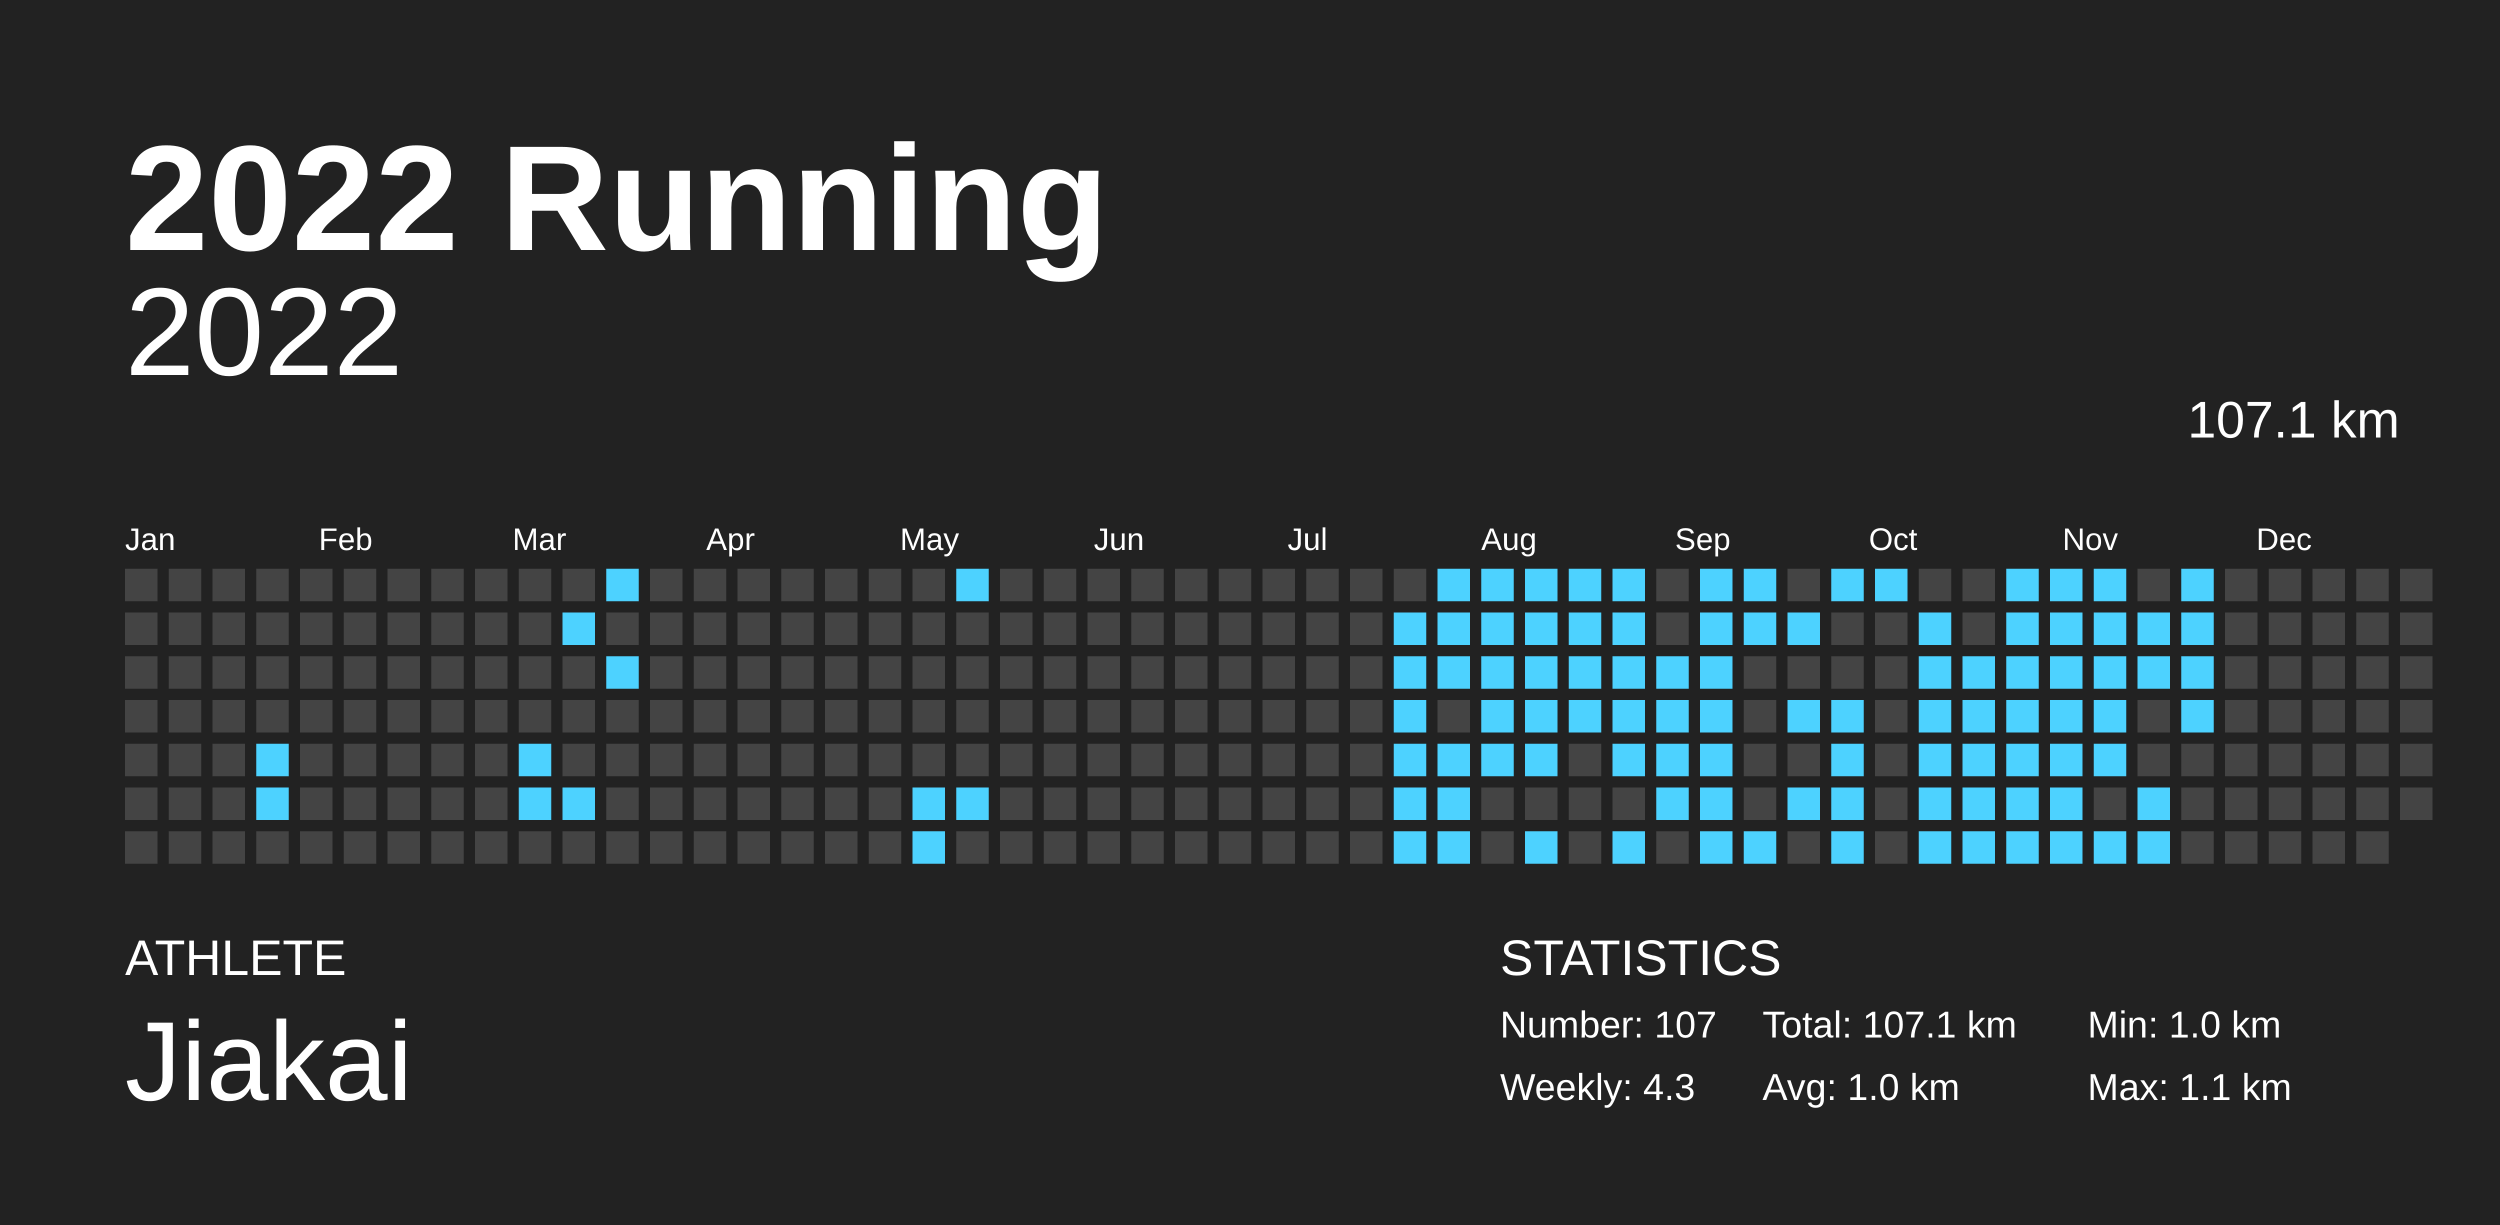
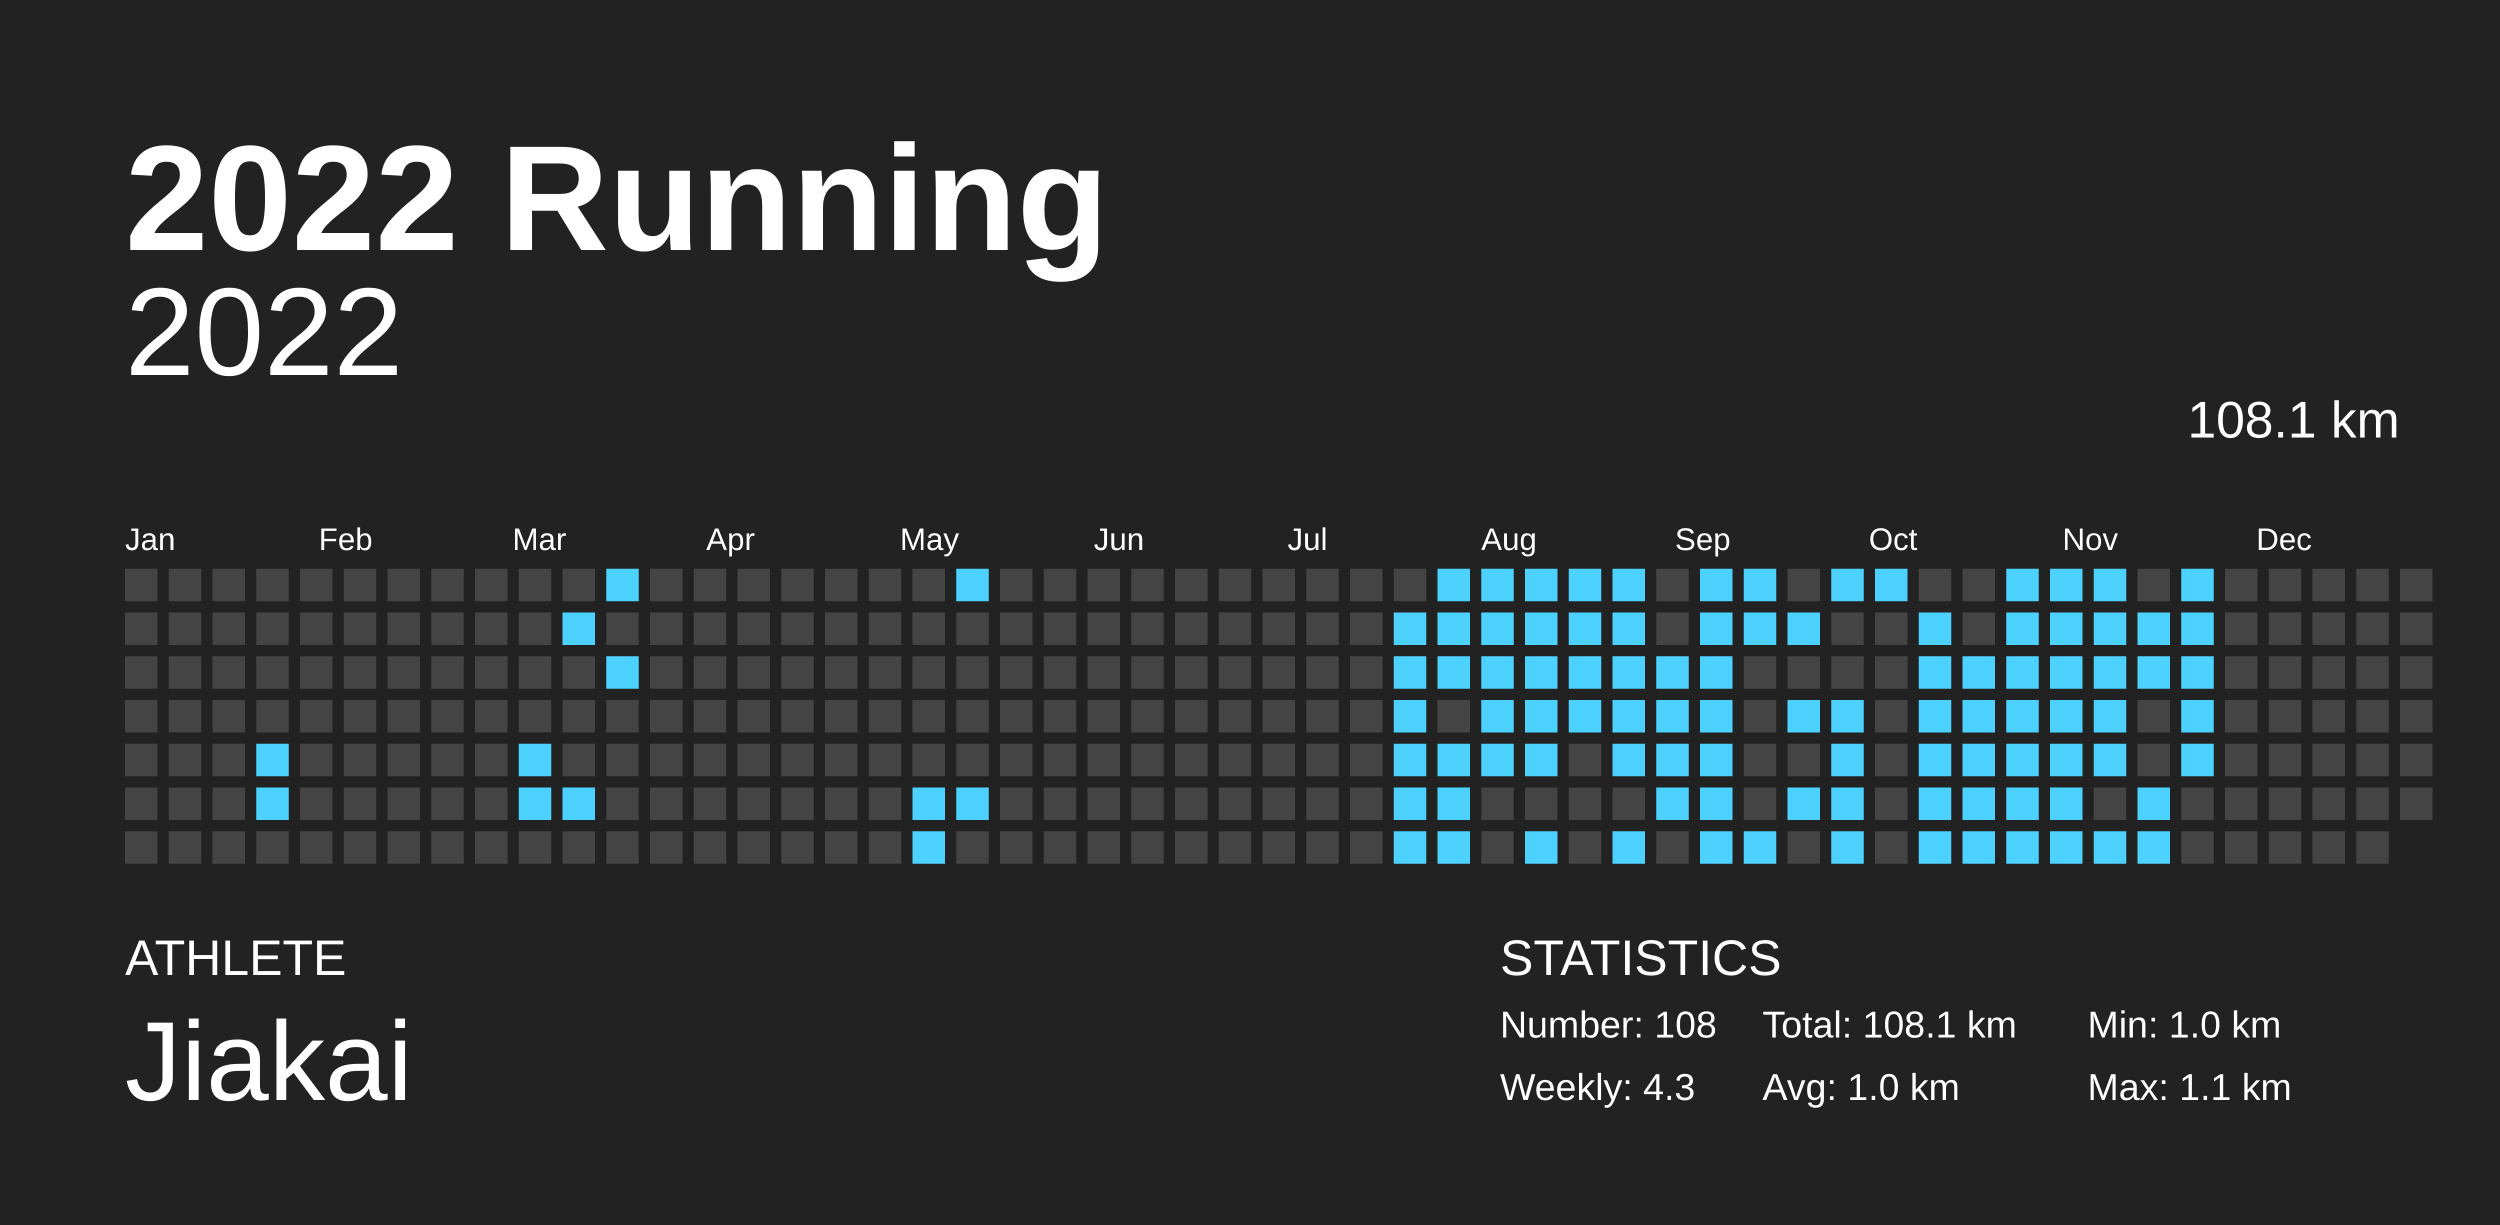
<svg xmlns="http://www.w3.org/2000/svg" baseProfile="full" height="98mm" version="1.1" viewBox="0,0,200,98" width="200mm">
  <defs />
  <rect fill="#222222" height="98" width="200" x="0" y="0" />
  <text fill="#FFFFFF" style="font-size:12px; font-family:Arial; font-weight:bold;" x="10" y="20">2022 Running</text>
  <text fill="#FFFFFF" style="font-size:4px; font-family:Arial" x="10" y="78">ATHLETE</text>
  <text fill="#FFFFFF" style="font-size:9px; font-family:Arial" x="10" y="88">Jiakai</text>
  <text fill="#FFFFFF" style="font-size:4px; font-family:Arial" x="120" y="78">STATISTICS</text>
-   <text fill="#FFFFFF" style="font-size:3px; font-family:Arial" x="120" y="83">Number: 107</text>
+   <text fill="#FFFFFF" style="font-size:3px; font-family:Arial" x="120" y="83">Number: 108</text>
  <text fill="#FFFFFF" style="font-size:3px; font-family:Arial" x="120" y="88">Weekly: 4.3</text>
-   <text fill="#FFFFFF" style="font-size:3px; font-family:Arial" x="141" y="83">Total: 107.1 km</text>
+   <text fill="#FFFFFF" style="font-size:3px; font-family:Arial" x="141" y="83">Total: 108.1 km</text>
  <text fill="#FFFFFF" style="font-size:3px; font-family:Arial" x="141" y="88">Avg: 1.0 km</text>
  <text fill="#FFFFFF" style="font-size:3px; font-family:Arial" x="167" y="83">Min: 1.0 km</text>
  <text fill="#FFFFFF" style="font-size:3px; font-family:Arial" x="167" y="88">Max: 1.1 km</text>
  <text alignment-baseline="hanging" fill="#FFFFFF" style="font-size:10.0px; font-family:Arial;" x="10" y="30">2022</text>
-   <text alignment-baseline="hanging" fill="#FFFFFF" style="font-size:4.125px; font-family:Arial;" x="175" y="35">107.1 km</text>
+   <text alignment-baseline="hanging" fill="#FFFFFF" style="font-size:4.125px; font-family:Arial;" x="175" y="35">108.1 km</text>
  <text fill="#FFFFFF" style="font-size:2.5px; font-family:Arial" x="10.0" y="44">Jan</text>
  <text fill="#FFFFFF" style="font-size:2.5px; font-family:Arial" x="25.5" y="44">Feb</text>
  <text fill="#FFFFFF" style="font-size:2.5px; font-family:Arial" x="41.0" y="44">Mar</text>
  <text fill="#FFFFFF" style="font-size:2.5px; font-family:Arial" x="56.5" y="44">Apr</text>
  <text fill="#FFFFFF" style="font-size:2.5px; font-family:Arial" x="72.0" y="44">May</text>
  <text fill="#FFFFFF" style="font-size:2.5px; font-family:Arial" x="87.5" y="44">Jun</text>
  <text fill="#FFFFFF" style="font-size:2.5px; font-family:Arial" x="103.0" y="44">Jul</text>
  <text fill="#FFFFFF" style="font-size:2.5px; font-family:Arial" x="118.5" y="44">Aug</text>
  <text fill="#FFFFFF" style="font-size:2.5px; font-family:Arial" x="134.0" y="44">Sep</text>
  <text fill="#FFFFFF" style="font-size:2.5px; font-family:Arial" x="149.5" y="44">Oct</text>
  <text fill="#FFFFFF" style="font-size:2.5px; font-family:Arial" x="165.0" y="44">Nov</text>
  <text fill="#FFFFFF" style="font-size:2.5px; font-family:Arial" x="180.5" y="44">Dec</text>
  <rect fill="#444444" height="2.6" width="2.6" x="10.0" y="45.5" />
  <rect fill="#444444" height="2.6" width="2.6" x="10.0" y="49.0" />
  <rect fill="#444444" height="2.6" width="2.6" x="10.0" y="52.5" />
  <rect fill="#444444" height="2.6" width="2.6" x="10.0" y="56.0" />
  <rect fill="#444444" height="2.6" width="2.6" x="10.0" y="59.5" />
  <rect fill="#444444" height="2.6" width="2.6" x="10.0" y="63.0" />
  <rect fill="#444444" height="2.6" width="2.6" x="10.0" y="66.5" />
  <rect fill="#444444" height="2.6" width="2.6" x="13.5" y="45.5" />
  <rect fill="#444444" height="2.6" width="2.6" x="13.5" y="49.0" />
  <rect fill="#444444" height="2.6" width="2.6" x="13.5" y="52.5" />
  <rect fill="#444444" height="2.6" width="2.6" x="13.5" y="56.0" />
  <rect fill="#444444" height="2.6" width="2.6" x="13.5" y="59.5" />
  <rect fill="#444444" height="2.6" width="2.6" x="13.5" y="63.0" />
  <rect fill="#444444" height="2.6" width="2.6" x="13.5" y="66.5" />
  <rect fill="#444444" height="2.6" width="2.6" x="17.0" y="45.5" />
  <rect fill="#444444" height="2.6" width="2.6" x="17.0" y="49.0" />
  <rect fill="#444444" height="2.6" width="2.6" x="17.0" y="52.5" />
  <rect fill="#444444" height="2.6" width="2.6" x="17.0" y="56.0" />
  <rect fill="#444444" height="2.6" width="2.6" x="17.0" y="59.5" />
  <rect fill="#444444" height="2.6" width="2.6" x="17.0" y="63.0" />
  <rect fill="#444444" height="2.6" width="2.6" x="17.0" y="66.5" />
  <rect fill="#444444" height="2.6" width="2.6" x="20.5" y="45.5" />
  <rect fill="#444444" height="2.6" width="2.6" x="20.5" y="49.0" />
  <rect fill="#444444" height="2.6" width="2.6" x="20.5" y="52.5" />
  <rect fill="#444444" height="2.6" width="2.6" x="20.5" y="56.0" />
  <rect fill="#4dd2ff" height="2.6" width="2.6" x="20.5" y="59.5" />
  <rect fill="#4dd2ff" height="2.6" width="2.6" x="20.5" y="63.0" />
  <rect fill="#444444" height="2.6" width="2.6" x="20.5" y="66.5" />
  <rect fill="#444444" height="2.6" width="2.6" x="24.0" y="45.5" />
  <rect fill="#444444" height="2.6" width="2.6" x="24.0" y="49.0" />
  <rect fill="#444444" height="2.6" width="2.6" x="24.0" y="52.5" />
  <rect fill="#444444" height="2.6" width="2.6" x="24.0" y="56.0" />
  <rect fill="#444444" height="2.6" width="2.6" x="24.0" y="59.5" />
  <rect fill="#444444" height="2.6" width="2.6" x="24.0" y="63.0" />
  <rect fill="#444444" height="2.6" width="2.6" x="24.0" y="66.5" />
  <rect fill="#444444" height="2.6" width="2.6" x="27.5" y="45.5" />
  <rect fill="#444444" height="2.6" width="2.6" x="27.5" y="49.0" />
  <rect fill="#444444" height="2.6" width="2.6" x="27.5" y="52.5" />
  <rect fill="#444444" height="2.6" width="2.6" x="27.5" y="56.0" />
  <rect fill="#444444" height="2.6" width="2.6" x="27.5" y="59.5" />
  <rect fill="#444444" height="2.6" width="2.6" x="27.5" y="63.0" />
  <rect fill="#444444" height="2.6" width="2.6" x="27.5" y="66.5" />
  <rect fill="#444444" height="2.6" width="2.6" x="31.0" y="45.5" />
  <rect fill="#444444" height="2.6" width="2.6" x="31.0" y="49.0" />
  <rect fill="#444444" height="2.6" width="2.6" x="31.0" y="52.5" />
  <rect fill="#444444" height="2.6" width="2.6" x="31.0" y="56.0" />
  <rect fill="#444444" height="2.6" width="2.6" x="31.0" y="59.5" />
  <rect fill="#444444" height="2.6" width="2.6" x="31.0" y="63.0" />
  <rect fill="#444444" height="2.6" width="2.6" x="31.0" y="66.5" />
  <rect fill="#444444" height="2.6" width="2.6" x="34.5" y="45.5" />
  <rect fill="#444444" height="2.6" width="2.6" x="34.5" y="49.0" />
  <rect fill="#444444" height="2.6" width="2.6" x="34.5" y="52.5" />
  <rect fill="#444444" height="2.6" width="2.6" x="34.5" y="56.0" />
  <rect fill="#444444" height="2.6" width="2.6" x="34.5" y="59.5" />
  <rect fill="#444444" height="2.6" width="2.6" x="34.5" y="63.0" />
  <rect fill="#444444" height="2.6" width="2.6" x="34.5" y="66.5" />
  <rect fill="#444444" height="2.6" width="2.6" x="38.0" y="45.5" />
  <rect fill="#444444" height="2.6" width="2.6" x="38.0" y="49.0" />
  <rect fill="#444444" height="2.6" width="2.6" x="38.0" y="52.5" />
  <rect fill="#444444" height="2.6" width="2.6" x="38.0" y="56.0" />
  <rect fill="#444444" height="2.6" width="2.6" x="38.0" y="59.5" />
  <rect fill="#444444" height="2.6" width="2.6" x="38.0" y="63.0" />
  <rect fill="#444444" height="2.6" width="2.6" x="38.0" y="66.5" />
  <rect fill="#444444" height="2.6" width="2.6" x="41.5" y="45.5" />
  <rect fill="#444444" height="2.6" width="2.6" x="41.5" y="49.0" />
  <rect fill="#444444" height="2.6" width="2.6" x="41.5" y="52.5" />
  <rect fill="#444444" height="2.6" width="2.6" x="41.5" y="56.0" />
  <rect fill="#4dd2ff" height="2.6" width="2.6" x="41.5" y="59.5" />
  <rect fill="#4dd2ff" height="2.6" width="2.6" x="41.5" y="63.0" />
  <rect fill="#444444" height="2.6" width="2.6" x="41.5" y="66.5" />
  <rect fill="#444444" height="2.6" width="2.6" x="45.0" y="45.5" />
  <rect fill="#4dd2ff" height="2.6" width="2.6" x="45.0" y="49.0" />
  <rect fill="#444444" height="2.6" width="2.6" x="45.0" y="52.5" />
  <rect fill="#444444" height="2.6" width="2.6" x="45.0" y="56.0" />
  <rect fill="#444444" height="2.6" width="2.6" x="45.0" y="59.5" />
  <rect fill="#4dd2ff" height="2.6" width="2.6" x="45.0" y="63.0" />
  <rect fill="#444444" height="2.6" width="2.6" x="45.0" y="66.5" />
  <rect fill="#4dd2ff" height="2.6" width="2.6" x="48.5" y="45.5" />
  <rect fill="#444444" height="2.6" width="2.6" x="48.5" y="49.0" />
  <rect fill="#4dd2ff" height="2.6" width="2.6" x="48.5" y="52.5" />
  <rect fill="#444444" height="2.6" width="2.6" x="48.5" y="56.0" />
  <rect fill="#444444" height="2.6" width="2.6" x="48.5" y="59.5" />
  <rect fill="#444444" height="2.6" width="2.6" x="48.5" y="63.0" />
  <rect fill="#444444" height="2.6" width="2.6" x="48.5" y="66.5" />
  <rect fill="#444444" height="2.6" width="2.6" x="52.0" y="45.5" />
  <rect fill="#444444" height="2.6" width="2.6" x="52.0" y="49.0" />
  <rect fill="#444444" height="2.6" width="2.6" x="52.0" y="52.5" />
  <rect fill="#444444" height="2.6" width="2.6" x="52.0" y="56.0" />
  <rect fill="#444444" height="2.6" width="2.6" x="52.0" y="59.5" />
  <rect fill="#444444" height="2.6" width="2.6" x="52.0" y="63.0" />
  <rect fill="#444444" height="2.6" width="2.6" x="52.0" y="66.5" />
  <rect fill="#444444" height="2.6" width="2.6" x="55.5" y="45.5" />
  <rect fill="#444444" height="2.6" width="2.6" x="55.5" y="49.0" />
  <rect fill="#444444" height="2.6" width="2.6" x="55.5" y="52.5" />
  <rect fill="#444444" height="2.6" width="2.6" x="55.5" y="56.0" />
  <rect fill="#444444" height="2.6" width="2.6" x="55.5" y="59.5" />
  <rect fill="#444444" height="2.6" width="2.6" x="55.5" y="63.0" />
  <rect fill="#444444" height="2.6" width="2.6" x="55.5" y="66.5" />
  <rect fill="#444444" height="2.6" width="2.6" x="59.0" y="45.5" />
  <rect fill="#444444" height="2.6" width="2.6" x="59.0" y="49.0" />
  <rect fill="#444444" height="2.6" width="2.6" x="59.0" y="52.5" />
  <rect fill="#444444" height="2.6" width="2.6" x="59.0" y="56.0" />
  <rect fill="#444444" height="2.6" width="2.6" x="59.0" y="59.5" />
  <rect fill="#444444" height="2.6" width="2.6" x="59.0" y="63.0" />
  <rect fill="#444444" height="2.6" width="2.6" x="59.0" y="66.5" />
  <rect fill="#444444" height="2.6" width="2.6" x="62.5" y="45.5" />
  <rect fill="#444444" height="2.6" width="2.6" x="62.5" y="49.0" />
  <rect fill="#444444" height="2.6" width="2.6" x="62.5" y="52.5" />
  <rect fill="#444444" height="2.6" width="2.6" x="62.5" y="56.0" />
  <rect fill="#444444" height="2.6" width="2.6" x="62.5" y="59.5" />
  <rect fill="#444444" height="2.6" width="2.6" x="62.5" y="63.0" />
  <rect fill="#444444" height="2.6" width="2.6" x="62.5" y="66.5" />
  <rect fill="#444444" height="2.6" width="2.6" x="66.0" y="45.5" />
  <rect fill="#444444" height="2.6" width="2.6" x="66.0" y="49.0" />
  <rect fill="#444444" height="2.6" width="2.6" x="66.0" y="52.5" />
  <rect fill="#444444" height="2.6" width="2.6" x="66.0" y="56.0" />
  <rect fill="#444444" height="2.6" width="2.6" x="66.0" y="59.5" />
  <rect fill="#444444" height="2.6" width="2.6" x="66.0" y="63.0" />
  <rect fill="#444444" height="2.6" width="2.6" x="66.0" y="66.5" />
  <rect fill="#444444" height="2.6" width="2.6" x="69.5" y="45.5" />
  <rect fill="#444444" height="2.6" width="2.6" x="69.5" y="49.0" />
  <rect fill="#444444" height="2.6" width="2.6" x="69.5" y="52.5" />
  <rect fill="#444444" height="2.6" width="2.6" x="69.5" y="56.0" />
  <rect fill="#444444" height="2.6" width="2.6" x="69.5" y="59.5" />
  <rect fill="#444444" height="2.6" width="2.6" x="69.5" y="63.0" />
  <rect fill="#444444" height="2.6" width="2.6" x="69.5" y="66.5" />
  <rect fill="#444444" height="2.6" width="2.6" x="73.0" y="45.5" />
  <rect fill="#444444" height="2.6" width="2.6" x="73.0" y="49.0" />
  <rect fill="#444444" height="2.6" width="2.6" x="73.0" y="52.5" />
  <rect fill="#444444" height="2.6" width="2.6" x="73.0" y="56.0" />
  <rect fill="#444444" height="2.6" width="2.6" x="73.0" y="59.5" />
  <rect fill="#4dd2ff" height="2.6" width="2.6" x="73.0" y="63.0" />
  <rect fill="#4dd2ff" height="2.6" width="2.6" x="73.0" y="66.5" />
  <rect fill="#4dd2ff" height="2.6" width="2.6" x="76.5" y="45.5" />
  <rect fill="#444444" height="2.6" width="2.6" x="76.5" y="49.0" />
  <rect fill="#444444" height="2.6" width="2.6" x="76.5" y="52.5" />
  <rect fill="#444444" height="2.6" width="2.6" x="76.5" y="56.0" />
  <rect fill="#444444" height="2.6" width="2.6" x="76.5" y="59.5" />
  <rect fill="#4dd2ff" height="2.6" width="2.6" x="76.5" y="63.0" />
  <rect fill="#444444" height="2.6" width="2.6" x="76.5" y="66.5" />
  <rect fill="#444444" height="2.6" width="2.6" x="80.0" y="45.5" />
  <rect fill="#444444" height="2.6" width="2.6" x="80.0" y="49.0" />
  <rect fill="#444444" height="2.6" width="2.6" x="80.0" y="52.5" />
  <rect fill="#444444" height="2.6" width="2.6" x="80.0" y="56.0" />
  <rect fill="#444444" height="2.6" width="2.6" x="80.0" y="59.5" />
  <rect fill="#444444" height="2.6" width="2.6" x="80.0" y="63.0" />
  <rect fill="#444444" height="2.6" width="2.6" x="80.0" y="66.5" />
  <rect fill="#444444" height="2.6" width="2.6" x="83.5" y="45.5" />
  <rect fill="#444444" height="2.6" width="2.6" x="83.5" y="49.0" />
  <rect fill="#444444" height="2.6" width="2.6" x="83.5" y="52.5" />
  <rect fill="#444444" height="2.6" width="2.6" x="83.5" y="56.0" />
  <rect fill="#444444" height="2.6" width="2.6" x="83.5" y="59.5" />
  <rect fill="#444444" height="2.6" width="2.6" x="83.5" y="63.0" />
  <rect fill="#444444" height="2.6" width="2.6" x="83.5" y="66.5" />
  <rect fill="#444444" height="2.6" width="2.6" x="87.0" y="45.5" />
  <rect fill="#444444" height="2.6" width="2.6" x="87.0" y="49.0" />
  <rect fill="#444444" height="2.6" width="2.6" x="87.0" y="52.5" />
  <rect fill="#444444" height="2.6" width="2.6" x="87.0" y="56.0" />
  <rect fill="#444444" height="2.6" width="2.6" x="87.0" y="59.5" />
  <rect fill="#444444" height="2.6" width="2.6" x="87.0" y="63.0" />
  <rect fill="#444444" height="2.6" width="2.6" x="87.0" y="66.5" />
  <rect fill="#444444" height="2.6" width="2.6" x="90.5" y="45.5" />
  <rect fill="#444444" height="2.6" width="2.6" x="90.5" y="49.0" />
  <rect fill="#444444" height="2.6" width="2.6" x="90.5" y="52.5" />
  <rect fill="#444444" height="2.6" width="2.6" x="90.5" y="56.0" />
  <rect fill="#444444" height="2.6" width="2.6" x="90.5" y="59.5" />
  <rect fill="#444444" height="2.6" width="2.6" x="90.5" y="63.0" />
  <rect fill="#444444" height="2.6" width="2.6" x="90.5" y="66.5" />
  <rect fill="#444444" height="2.6" width="2.6" x="94.0" y="45.5" />
  <rect fill="#444444" height="2.6" width="2.6" x="94.0" y="49.0" />
  <rect fill="#444444" height="2.6" width="2.6" x="94.0" y="52.5" />
  <rect fill="#444444" height="2.6" width="2.6" x="94.0" y="56.0" />
  <rect fill="#444444" height="2.6" width="2.6" x="94.0" y="59.5" />
  <rect fill="#444444" height="2.6" width="2.6" x="94.0" y="63.0" />
  <rect fill="#444444" height="2.6" width="2.6" x="94.0" y="66.5" />
  <rect fill="#444444" height="2.6" width="2.6" x="97.5" y="45.5" />
  <rect fill="#444444" height="2.6" width="2.6" x="97.5" y="49.0" />
  <rect fill="#444444" height="2.6" width="2.6" x="97.5" y="52.5" />
  <rect fill="#444444" height="2.6" width="2.6" x="97.5" y="56.0" />
  <rect fill="#444444" height="2.6" width="2.6" x="97.5" y="59.5" />
  <rect fill="#444444" height="2.6" width="2.6" x="97.5" y="63.0" />
  <rect fill="#444444" height="2.6" width="2.6" x="97.5" y="66.5" />
  <rect fill="#444444" height="2.6" width="2.6" x="101.0" y="45.5" />
  <rect fill="#444444" height="2.6" width="2.6" x="101.0" y="49.0" />
  <rect fill="#444444" height="2.6" width="2.6" x="101.0" y="52.5" />
  <rect fill="#444444" height="2.6" width="2.6" x="101.0" y="56.0" />
  <rect fill="#444444" height="2.6" width="2.6" x="101.0" y="59.5" />
  <rect fill="#444444" height="2.6" width="2.6" x="101.0" y="63.0" />
  <rect fill="#444444" height="2.6" width="2.6" x="101.0" y="66.5" />
  <rect fill="#444444" height="2.6" width="2.6" x="104.5" y="45.5" />
  <rect fill="#444444" height="2.6" width="2.6" x="104.5" y="49.0" />
  <rect fill="#444444" height="2.6" width="2.6" x="104.5" y="52.5" />
  <rect fill="#444444" height="2.6" width="2.6" x="104.5" y="56.0" />
  <rect fill="#444444" height="2.6" width="2.6" x="104.5" y="59.5" />
  <rect fill="#444444" height="2.6" width="2.6" x="104.5" y="63.0" />
  <rect fill="#444444" height="2.6" width="2.6" x="104.5" y="66.5" />
  <rect fill="#444444" height="2.6" width="2.6" x="108.0" y="45.5" />
  <rect fill="#444444" height="2.6" width="2.6" x="108.0" y="49.0" />
  <rect fill="#444444" height="2.6" width="2.6" x="108.0" y="52.5" />
  <rect fill="#444444" height="2.6" width="2.6" x="108.0" y="56.0" />
  <rect fill="#444444" height="2.6" width="2.6" x="108.0" y="59.5" />
  <rect fill="#444444" height="2.6" width="2.6" x="108.0" y="63.0" />
  <rect fill="#444444" height="2.6" width="2.6" x="108.0" y="66.5" />
  <rect fill="#444444" height="2.6" width="2.6" x="111.5" y="45.5" />
  <rect fill="#4dd2ff" height="2.6" width="2.6" x="111.5" y="49.0" />
  <rect fill="#4dd2ff" height="2.6" width="2.6" x="111.5" y="52.5" />
  <rect fill="#4dd2ff" height="2.6" width="2.6" x="111.5" y="56.0" />
  <rect fill="#4dd2ff" height="2.6" width="2.6" x="111.5" y="59.5" />
  <rect fill="#4dd2ff" height="2.6" width="2.6" x="111.5" y="63.0" />
  <rect fill="#4dd2ff" height="2.6" width="2.6" x="111.5" y="66.5" />
  <rect fill="#4dd2ff" height="2.6" width="2.6" x="115.0" y="45.5" />
  <rect fill="#4dd2ff" height="2.6" width="2.6" x="115.0" y="49.0" />
  <rect fill="#4dd2ff" height="2.6" width="2.6" x="115.0" y="52.5" />
  <rect fill="#444444" height="2.6" width="2.6" x="115.0" y="56.0" />
  <rect fill="#4dd2ff" height="2.6" width="2.6" x="115.0" y="59.5" />
  <rect fill="#4dd2ff" height="2.6" width="2.6" x="115.0" y="63.0" />
  <rect fill="#4dd2ff" height="2.6" width="2.6" x="115.0" y="66.5" />
  <rect fill="#4dd2ff" height="2.6" width="2.6" x="118.5" y="45.5" />
  <rect fill="#4dd2ff" height="2.6" width="2.6" x="118.5" y="49.0" />
  <rect fill="#4dd2ff" height="2.6" width="2.6" x="118.5" y="52.5" />
  <rect fill="#4dd2ff" height="2.6" width="2.6" x="118.5" y="56.0" />
  <rect fill="#4dd2ff" height="2.6" width="2.6" x="118.5" y="59.5" />
  <rect fill="#444444" height="2.6" width="2.6" x="118.5" y="63.0" />
  <rect fill="#444444" height="2.6" width="2.6" x="118.5" y="66.5" />
  <rect fill="#4dd2ff" height="2.6" width="2.6" x="122.0" y="45.5" />
  <rect fill="#4dd2ff" height="2.6" width="2.6" x="122.0" y="49.0" />
  <rect fill="#4dd2ff" height="2.6" width="2.6" x="122.0" y="52.5" />
  <rect fill="#4dd2ff" height="2.6" width="2.6" x="122.0" y="56.0" />
  <rect fill="#4dd2ff" height="2.6" width="2.6" x="122.0" y="59.5" />
  <rect fill="#444444" height="2.6" width="2.6" x="122.0" y="63.0" />
  <rect fill="#4dd2ff" height="2.6" width="2.6" x="122.0" y="66.5" />
  <rect fill="#4dd2ff" height="2.6" width="2.6" x="125.5" y="45.5" />
  <rect fill="#4dd2ff" height="2.6" width="2.6" x="125.5" y="49.0" />
  <rect fill="#4dd2ff" height="2.6" width="2.6" x="125.5" y="52.5" />
  <rect fill="#4dd2ff" height="2.6" width="2.6" x="125.5" y="56.0" />
  <rect fill="#444444" height="2.6" width="2.6" x="125.5" y="59.5" />
  <rect fill="#444444" height="2.6" width="2.6" x="125.5" y="63.0" />
  <rect fill="#444444" height="2.6" width="2.6" x="125.5" y="66.5" />
  <rect fill="#4dd2ff" height="2.6" width="2.6" x="129.0" y="45.5" />
  <rect fill="#4dd2ff" height="2.6" width="2.6" x="129.0" y="49.0" />
  <rect fill="#4dd2ff" height="2.6" width="2.6" x="129.0" y="52.5" />
  <rect fill="#4dd2ff" height="2.6" width="2.6" x="129.0" y="56.0" />
  <rect fill="#4dd2ff" height="2.6" width="2.6" x="129.0" y="59.5" />
  <rect fill="#444444" height="2.6" width="2.6" x="129.0" y="63.0" />
  <rect fill="#4dd2ff" height="2.6" width="2.6" x="129.0" y="66.5" />
  <rect fill="#444444" height="2.6" width="2.6" x="132.5" y="45.5" />
  <rect fill="#444444" height="2.6" width="2.6" x="132.5" y="49.0" />
  <rect fill="#4dd2ff" height="2.6" width="2.6" x="132.5" y="52.5" />
  <rect fill="#4dd2ff" height="2.6" width="2.6" x="132.5" y="56.0" />
  <rect fill="#4dd2ff" height="2.6" width="2.6" x="132.5" y="59.5" />
  <rect fill="#4dd2ff" height="2.6" width="2.6" x="132.5" y="63.0" />
  <rect fill="#444444" height="2.6" width="2.6" x="132.5" y="66.5" />
  <rect fill="#4dd2ff" height="2.6" width="2.6" x="136.0" y="45.5" />
  <rect fill="#4dd2ff" height="2.6" width="2.6" x="136.0" y="49.0" />
  <rect fill="#4dd2ff" height="2.6" width="2.6" x="136.0" y="52.5" />
  <rect fill="#4dd2ff" height="2.6" width="2.6" x="136.0" y="56.0" />
  <rect fill="#4dd2ff" height="2.6" width="2.6" x="136.0" y="59.5" />
  <rect fill="#4dd2ff" height="2.6" width="2.6" x="136.0" y="63.0" />
  <rect fill="#4dd2ff" height="2.6" width="2.6" x="136.0" y="66.5" />
  <rect fill="#4dd2ff" height="2.6" width="2.6" x="139.5" y="45.5" />
  <rect fill="#4dd2ff" height="2.6" width="2.6" x="139.5" y="49.0" />
  <rect fill="#444444" height="2.6" width="2.6" x="139.5" y="52.5" />
  <rect fill="#444444" height="2.6" width="2.6" x="139.5" y="56.0" />
  <rect fill="#444444" height="2.6" width="2.6" x="139.5" y="59.5" />
  <rect fill="#444444" height="2.6" width="2.6" x="139.5" y="63.0" />
  <rect fill="#4dd2ff" height="2.6" width="2.6" x="139.5" y="66.5" />
  <rect fill="#444444" height="2.6" width="2.6" x="143.0" y="45.5" />
  <rect fill="#4dd2ff" height="2.6" width="2.6" x="143.0" y="49.0" />
  <rect fill="#444444" height="2.6" width="2.6" x="143.0" y="52.5" />
  <rect fill="#4dd2ff" height="2.6" width="2.6" x="143.0" y="56.0" />
  <rect fill="#444444" height="2.6" width="2.6" x="143.0" y="59.5" />
  <rect fill="#4dd2ff" height="2.6" width="2.6" x="143.0" y="63.0" />
  <rect fill="#444444" height="2.6" width="2.6" x="143.0" y="66.5" />
  <rect fill="#4dd2ff" height="2.6" width="2.6" x="146.5" y="45.5" />
  <rect fill="#444444" height="2.6" width="2.6" x="146.5" y="49.0" />
  <rect fill="#444444" height="2.6" width="2.6" x="146.5" y="52.5" />
  <rect fill="#4dd2ff" height="2.6" width="2.6" x="146.5" y="56.0" />
  <rect fill="#4dd2ff" height="2.6" width="2.6" x="146.5" y="59.5" />
  <rect fill="#4dd2ff" height="2.6" width="2.6" x="146.5" y="63.0" />
  <rect fill="#4dd2ff" height="2.6" width="2.6" x="146.5" y="66.5" />
  <rect fill="#4dd2ff" height="2.6" width="2.6" x="150.0" y="45.5" />
  <rect fill="#444444" height="2.6" width="2.6" x="150.0" y="49.0" />
  <rect fill="#444444" height="2.6" width="2.6" x="150.0" y="52.5" />
  <rect fill="#444444" height="2.6" width="2.6" x="150.0" y="56.0" />
  <rect fill="#444444" height="2.6" width="2.6" x="150.0" y="59.5" />
  <rect fill="#444444" height="2.6" width="2.6" x="150.0" y="63.0" />
  <rect fill="#444444" height="2.6" width="2.6" x="150.0" y="66.5" />
  <rect fill="#444444" height="2.6" width="2.6" x="153.5" y="45.5" />
  <rect fill="#4dd2ff" height="2.6" width="2.6" x="153.5" y="49.0" />
  <rect fill="#4dd2ff" height="2.6" width="2.6" x="153.5" y="52.5" />
  <rect fill="#4dd2ff" height="2.6" width="2.6" x="153.5" y="56.0" />
  <rect fill="#4dd2ff" height="2.6" width="2.6" x="153.5" y="59.5" />
  <rect fill="#4dd2ff" height="2.6" width="2.6" x="153.5" y="63.0" />
  <rect fill="#4dd2ff" height="2.6" width="2.6" x="153.5" y="66.5" />
  <rect fill="#444444" height="2.6" width="2.6" x="157.0" y="45.5" />
  <rect fill="#444444" height="2.6" width="2.6" x="157.0" y="49.0" />
  <rect fill="#4dd2ff" height="2.6" width="2.6" x="157.0" y="52.5" />
  <rect fill="#4dd2ff" height="2.6" width="2.6" x="157.0" y="56.0" />
  <rect fill="#4dd2ff" height="2.6" width="2.6" x="157.0" y="59.5" />
  <rect fill="#4dd2ff" height="2.6" width="2.6" x="157.0" y="63.0" />
  <rect fill="#4dd2ff" height="2.6" width="2.6" x="157.0" y="66.5" />
  <rect fill="#4dd2ff" height="2.6" width="2.6" x="160.5" y="45.5" />
  <rect fill="#4dd2ff" height="2.6" width="2.6" x="160.5" y="49.0" />
  <rect fill="#4dd2ff" height="2.6" width="2.6" x="160.5" y="52.5" />
  <rect fill="#4dd2ff" height="2.6" width="2.6" x="160.5" y="56.0" />
  <rect fill="#4dd2ff" height="2.6" width="2.6" x="160.5" y="59.5" />
  <rect fill="#4dd2ff" height="2.6" width="2.6" x="160.5" y="63.0" />
  <rect fill="#4dd2ff" height="2.6" width="2.6" x="160.5" y="66.5" />
  <rect fill="#4dd2ff" height="2.6" width="2.6" x="164.0" y="45.5" />
  <rect fill="#4dd2ff" height="2.6" width="2.6" x="164.0" y="49.0" />
  <rect fill="#4dd2ff" height="2.6" width="2.6" x="164.0" y="52.5" />
  <rect fill="#4dd2ff" height="2.6" width="2.6" x="164.0" y="56.0" />
  <rect fill="#4dd2ff" height="2.6" width="2.6" x="164.0" y="59.5" />
  <rect fill="#4dd2ff" height="2.6" width="2.6" x="164.0" y="63.0" />
  <rect fill="#4dd2ff" height="2.6" width="2.6" x="164.0" y="66.5" />
  <rect fill="#4dd2ff" height="2.6" width="2.6" x="167.5" y="45.5" />
  <rect fill="#4dd2ff" height="2.6" width="2.6" x="167.5" y="49.0" />
  <rect fill="#4dd2ff" height="2.6" width="2.6" x="167.5" y="52.5" />
  <rect fill="#4dd2ff" height="2.6" width="2.6" x="167.5" y="56.0" />
  <rect fill="#4dd2ff" height="2.6" width="2.6" x="167.5" y="59.5" />
  <rect fill="#444444" height="2.6" width="2.6" x="167.5" y="63.0" />
  <rect fill="#4dd2ff" height="2.6" width="2.6" x="167.5" y="66.5" />
  <rect fill="#444444" height="2.6" width="2.6" x="171.0" y="45.5" />
  <rect fill="#4dd2ff" height="2.6" width="2.6" x="171.0" y="49.0" />
  <rect fill="#4dd2ff" height="2.6" width="2.6" x="171.0" y="52.5" />
  <rect fill="#444444" height="2.6" width="2.6" x="171.0" y="56.0" />
  <rect fill="#444444" height="2.6" width="2.6" x="171.0" y="59.5" />
  <rect fill="#4dd2ff" height="2.6" width="2.6" x="171.0" y="63.0" />
  <rect fill="#4dd2ff" height="2.6" width="2.6" x="171.0" y="66.5" />
  <rect fill="#4dd2ff" height="2.6" width="2.6" x="174.5" y="45.5" />
  <rect fill="#4dd2ff" height="2.6" width="2.6" x="174.5" y="49.0" />
  <rect fill="#4dd2ff" height="2.6" width="2.6" x="174.5" y="52.5" />
  <rect fill="#4dd2ff" height="2.6" width="2.6" x="174.5" y="56.0" />
-   <rect fill="#444444" height="2.6" width="2.6" x="174.5" y="59.5" />
+   <rect fill="#4dd2ff" height="2.6" width="2.6" x="174.5" y="59.5" />
  <rect fill="#444444" height="2.6" width="2.6" x="174.5" y="63.0" />
  <rect fill="#444444" height="2.6" width="2.6" x="174.5" y="66.5" />
  <rect fill="#444444" height="2.6" width="2.6" x="178.0" y="45.5" />
  <rect fill="#444444" height="2.6" width="2.6" x="178.0" y="49.0" />
  <rect fill="#444444" height="2.6" width="2.6" x="178.0" y="52.5" />
  <rect fill="#444444" height="2.6" width="2.6" x="178.0" y="56.0" />
  <rect fill="#444444" height="2.6" width="2.6" x="178.0" y="59.5" />
  <rect fill="#444444" height="2.6" width="2.6" x="178.0" y="63.0" />
  <rect fill="#444444" height="2.6" width="2.6" x="178.0" y="66.5" />
  <rect fill="#444444" height="2.6" width="2.6" x="181.5" y="45.5" />
  <rect fill="#444444" height="2.6" width="2.6" x="181.5" y="49.0" />
  <rect fill="#444444" height="2.6" width="2.6" x="181.5" y="52.5" />
  <rect fill="#444444" height="2.6" width="2.6" x="181.5" y="56.0" />
  <rect fill="#444444" height="2.6" width="2.6" x="181.5" y="59.5" />
  <rect fill="#444444" height="2.6" width="2.6" x="181.5" y="63.0" />
  <rect fill="#444444" height="2.6" width="2.6" x="181.5" y="66.5" />
  <rect fill="#444444" height="2.6" width="2.6" x="185.0" y="45.5" />
  <rect fill="#444444" height="2.6" width="2.6" x="185.0" y="49.0" />
  <rect fill="#444444" height="2.6" width="2.6" x="185.0" y="52.5" />
  <rect fill="#444444" height="2.6" width="2.6" x="185.0" y="56.0" />
  <rect fill="#444444" height="2.6" width="2.6" x="185.0" y="59.5" />
  <rect fill="#444444" height="2.6" width="2.6" x="185.0" y="63.0" />
  <rect fill="#444444" height="2.6" width="2.6" x="185.0" y="66.5" />
  <rect fill="#444444" height="2.6" width="2.6" x="188.5" y="45.5" />
  <rect fill="#444444" height="2.6" width="2.6" x="188.5" y="49.0" />
  <rect fill="#444444" height="2.6" width="2.6" x="188.5" y="52.5" />
  <rect fill="#444444" height="2.6" width="2.6" x="188.5" y="56.0" />
  <rect fill="#444444" height="2.6" width="2.6" x="188.5" y="59.5" />
  <rect fill="#444444" height="2.6" width="2.6" x="188.5" y="63.0" />
  <rect fill="#444444" height="2.6" width="2.6" x="188.5" y="66.5" />
  <rect fill="#444444" height="2.6" width="2.6" x="192.0" y="45.5" />
  <rect fill="#444444" height="2.6" width="2.6" x="192.0" y="49.0" />
  <rect fill="#444444" height="2.6" width="2.6" x="192.0" y="52.5" />
  <rect fill="#444444" height="2.6" width="2.6" x="192.0" y="56.0" />
  <rect fill="#444444" height="2.6" width="2.6" x="192.0" y="59.5" />
  <rect fill="#444444" height="2.6" width="2.6" x="192.0" y="63.0" />
</svg>
